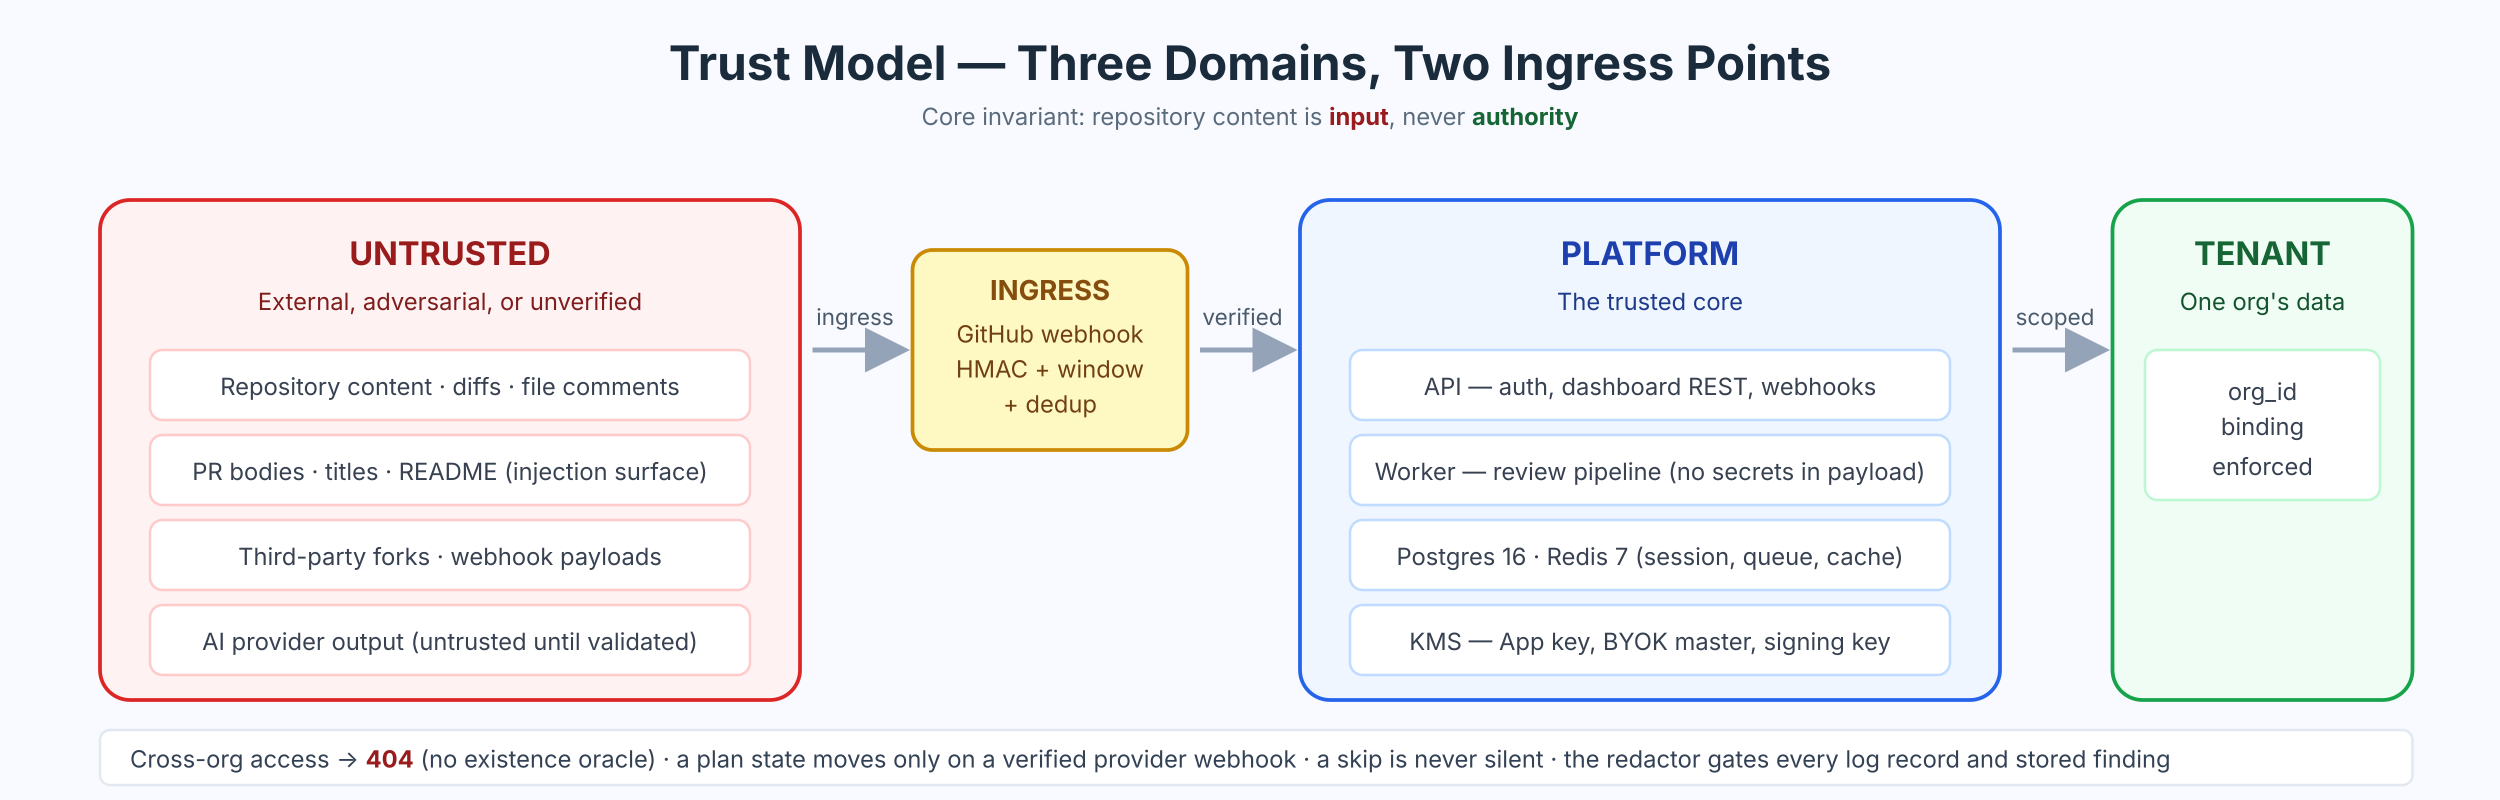
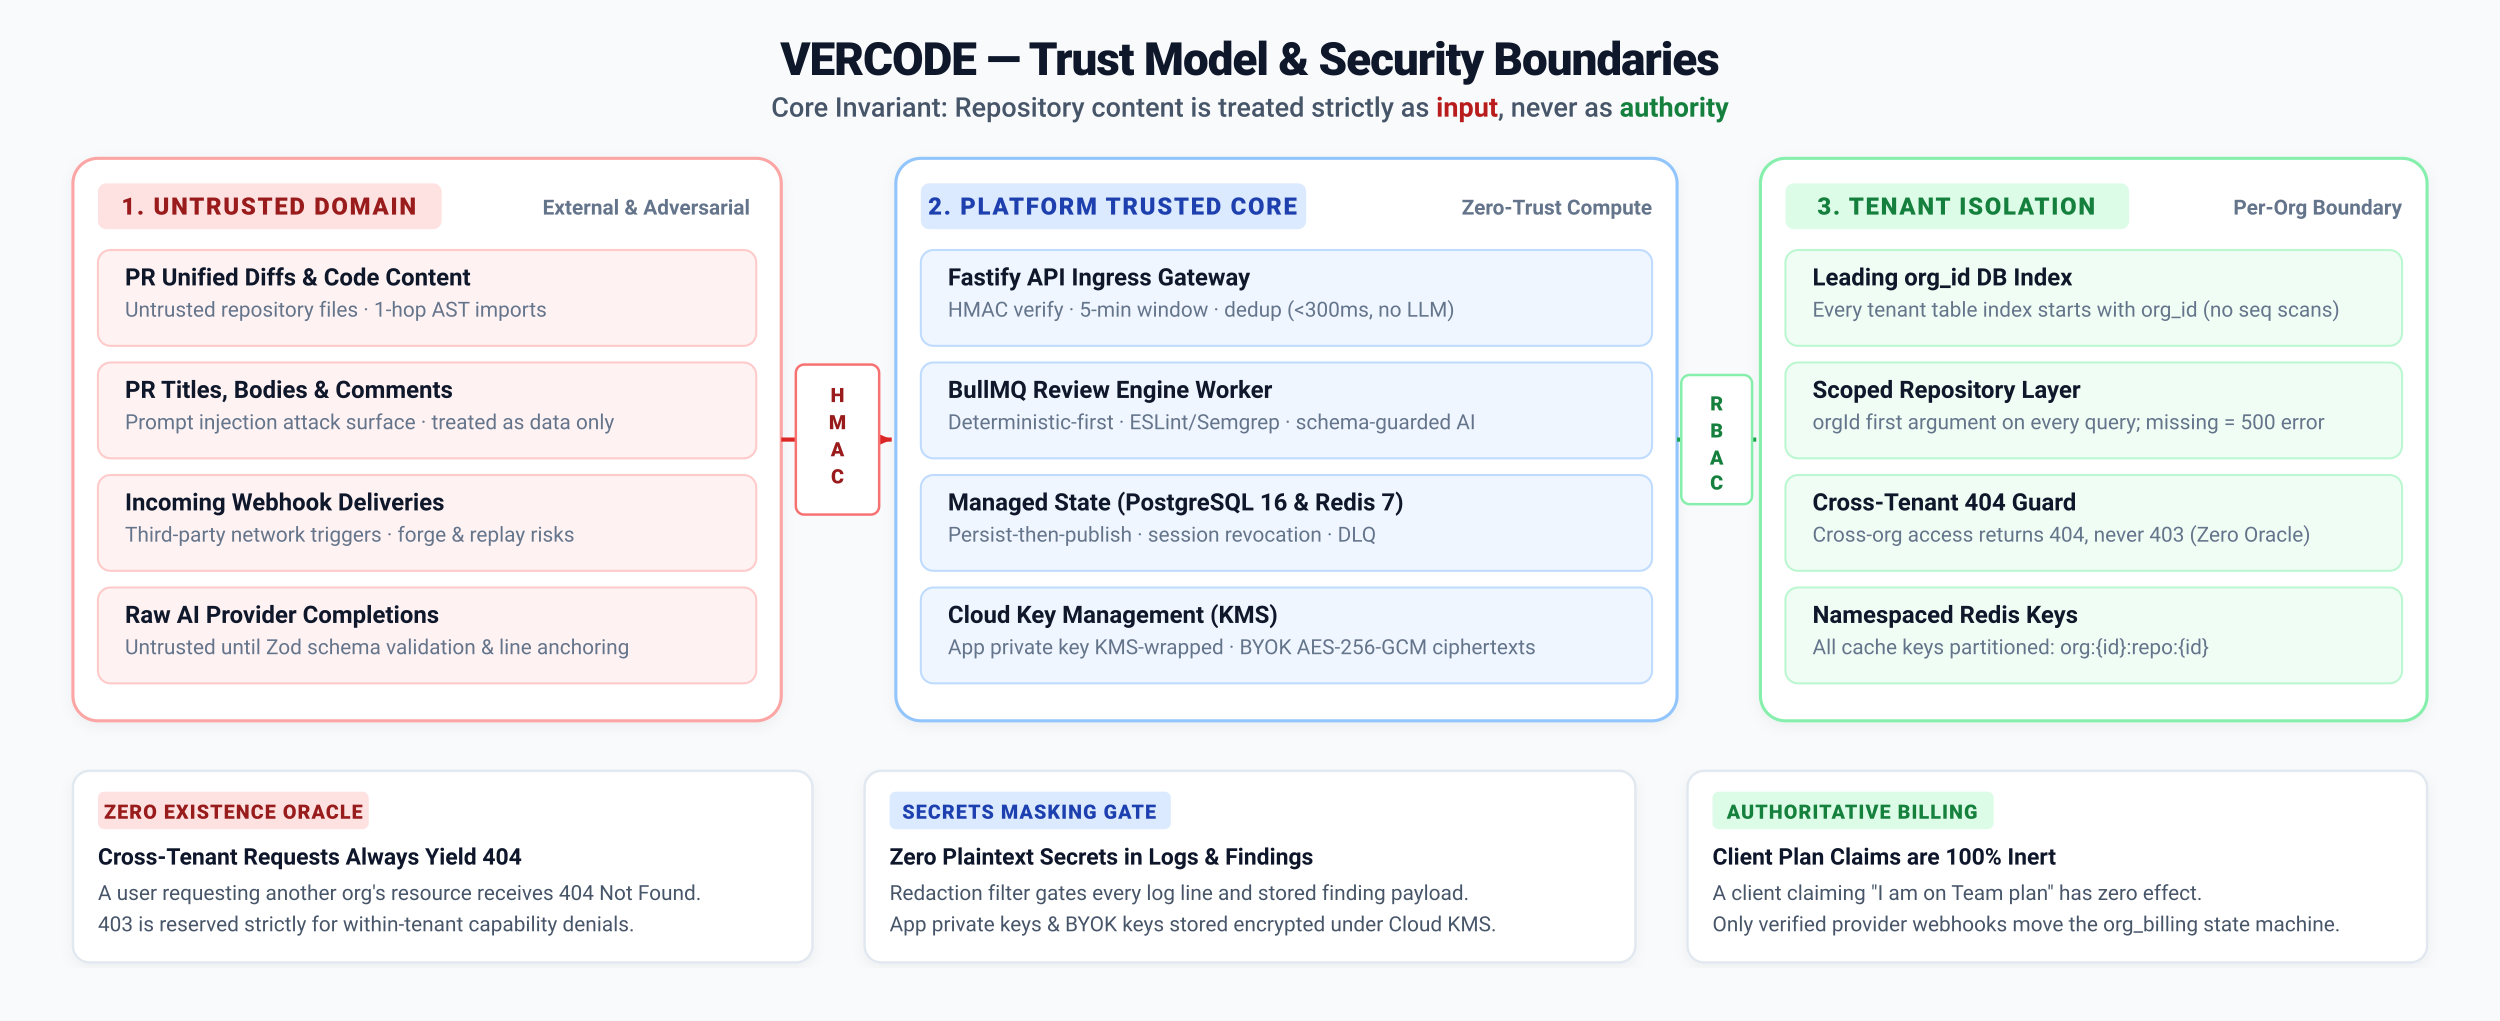
- <svg xmlns="http://www.w3.org/2000/svg" viewBox="0 0 1000 320" role="img" aria-label="VERCODE trust model">
+ <svg xmlns="http://www.w3.org/2000/svg" viewBox="0 0 1200 490" width="1200" height="490" role="img" aria-label="VERCODE trust model and boundary architecture">
  <defs>
    <style>
-       .t-title { font-family: 'SF Pro Display', 'Segoe UI', -apple-system, sans-serif; font-size: 13px; font-weight: 700; }
-       .t-sub   { font-family: 'SF Pro Text', 'Segoe UI', -apple-system, sans-serif; font-size: 9.5px; }
-       .flow    { font-family: 'SF Pro Text', 'Segoe UI', -apple-system, sans-serif; font-size: 9px; fill: #4a5a6a; }
+       .tm-title    { font-family: -apple-system, BlinkMacSystemFont, 'Segoe UI', Roboto, Helvetica, Arial, sans-serif; font-size: 22px; font-weight: 800; fill: #0f172a; letter-spacing: -0.5px; }
+       .tm-sub      { font-family: -apple-system, BlinkMacSystemFont, 'Segoe UI', Roboto, Helvetica, Arial, sans-serif; font-size: 13px; font-weight: 500; fill: #475569; }
+       .domain-head { font-family: -apple-system, BlinkMacSystemFont, 'Segoe UI', Roboto, Helvetica, Arial, sans-serif; font-size: 11.5px; font-weight: 800; letter-spacing: 0.8px; }
+       .item-title  { font-family: -apple-system, BlinkMacSystemFont, 'Segoe UI', Roboto, Helvetica, Arial, sans-serif; font-size: 11.5px; font-weight: 700; fill: #0f172a; }
+       .item-sub    { font-family: -apple-system, BlinkMacSystemFont, 'Segoe UI', Roboto, Helvetica, Arial, sans-serif; font-size: 10px; fill: #64748b; }
+       .gate-txt    { font-family: -apple-system, BlinkMacSystemFont, 'Segoe UI', Roboto, Helvetica, Arial, sans-serif; font-size: 9.5px; font-weight: 800; letter-spacing: 0.5px; }
+       .inv-h       { font-family: -apple-system, BlinkMacSystemFont, 'Segoe UI', Roboto, Helvetica, Arial, sans-serif; font-size: 11px; font-weight: 700; }
+       .inv-b       { font-family: -apple-system, BlinkMacSystemFont, 'Segoe UI', Roboto, Helvetica, Arial, sans-serif; font-size: 10px; fill: #475569; }
    </style>
-     <marker id="tA" markerWidth="9" markerHeight="9" refX="7" refY="4.5" orient="auto">
-       <path d="M0,0 L9,4.5 L0,9 Z" fill="#94a3b8" />
+     <marker id="tArrowRed" markerWidth="8" markerHeight="8" refX="7" refY="4" orient="auto">
+       <path d="M0,1 L7,4 L0,7 Z" fill="#dc2626" />
    </marker>
+     <marker id="tArrowBlue" markerWidth="8" markerHeight="8" refX="7" refY="4" orient="auto">
+       <path d="M0,1 L7,4 L0,7 Z" fill="#2563eb" />
+     </marker>
+     <marker id="tArrowGreen" markerWidth="8" markerHeight="8" refX="7" refY="4" orient="auto">
+       <path d="M0,1 L7,4 L0,7 Z" fill="#16a34a" />
+     </marker>
+     <filter id="tmShadow" x="-3%" y="-3%" width="106%" height="106%">
+       <feDropShadow dx="0" dy="2" stdDeviation="3" flood-color="#0f172a" flood-opacity="0.05" />
+     </filter>
  </defs>
-   <rect width="1000" height="320" fill="#f8faff" />
-   <text x="500" y="32" text-anchor="middle" class="t-title" fill="#1a2b3c" style="font-size:19px">Trust Model — Three Domains, Two Ingress Points</text>
-   <text x="500" y="50" text-anchor="middle" class="t-sub" fill="#5a6b7c">Core invariant: repository content is <tspan font-weight="700" fill="#991b1b">input</tspan>, never <tspan font-weight="700" fill="#166534">authority</tspan>
+   <rect width="1200" height="490" fill="#f8fafc" />
+   <text x="600" y="36" text-anchor="middle" class="tm-title">VERCODE — Trust Model &amp; Security Boundaries</text>
+   <text x="600" y="56" text-anchor="middle" class="tm-sub">Core Invariant: Repository content is treated strictly as <tspan font-weight="700" fill="#b91c1c">input</tspan>, never as <tspan font-weight="700" fill="#15803d">authority</tspan>
  </text>
-   <rect x="40" y="80" width="280" height="200" rx="12" fill="#fef2f2" stroke="#dc2626" stroke-width="1.5" />
-   <text x="180" y="106" text-anchor="middle" class="t-title" fill="#991b1b">UNTRUSTED</text>
-   <text x="180" y="124" text-anchor="middle" class="t-sub" fill="#7f1d1d">External, adversarial, or unverified</text>
-   <rect x="60" y="140" width="240" height="28" rx="5" fill="white" stroke="#fecaca" />
-   <text x="180" y="158" text-anchor="middle" class="t-sub" fill="#374151">Repository content · diffs · file comments</text>
-   <rect x="60" y="174" width="240" height="28" rx="5" fill="white" stroke="#fecaca" />
-   <text x="180" y="192" text-anchor="middle" class="t-sub" fill="#374151">PR bodies · titles · README (injection surface)</text>
-   <rect x="60" y="208" width="240" height="28" rx="5" fill="white" stroke="#fecaca" />
-   <text x="180" y="226" text-anchor="middle" class="t-sub" fill="#374151">Third-party forks · webhook payloads</text>
-   <rect x="60" y="242" width="240" height="28" rx="5" fill="white" stroke="#fecaca" />
-   <text x="180" y="260" text-anchor="middle" class="t-sub" fill="#374151">AI provider output (untrusted until validated)</text>
-   <line x1="325" y1="140" x2="360" y2="140" stroke="#94a3b8" stroke-width="2" marker-end="url(#tA)" />
-   <text x="342" y="130" text-anchor="middle" class="flow">ingress</text>
-   <rect x="365" y="100" width="110" height="80" rx="8" fill="#fef9c3" stroke="#ca8a04" stroke-width="1.5" />
-   <text x="420" y="120" text-anchor="middle" class="t-title" fill="#854d0e" style="font-size:11px">INGRESS</text>
-   <text x="420" y="137" text-anchor="middle" class="t-sub" fill="#713f12">GitHub webhook</text>
-   <text x="420" y="151" text-anchor="middle" class="t-sub" fill="#713f12">HMAC + window</text>
-   <text x="420" y="165" text-anchor="middle" class="t-sub" fill="#713f12">+ dedup</text>
-   <line x1="480" y1="140" x2="515" y2="140" stroke="#94a3b8" stroke-width="2" marker-end="url(#tA)" />
-   <text x="497" y="130" text-anchor="middle" class="flow">verified</text>
-   <rect x="520" y="80" width="280" height="200" rx="12" fill="#eff6ff" stroke="#2563eb" stroke-width="1.5" />
-   <text x="660" y="106" text-anchor="middle" class="t-title" fill="#1e40af">PLATFORM</text>
-   <text x="660" y="124" text-anchor="middle" class="t-sub" fill="#1e3a8a">The trusted core</text>
-   <rect x="540" y="140" width="240" height="28" rx="5" fill="white" stroke="#bfdbfe" />
-   <text x="660" y="158" text-anchor="middle" class="t-sub" fill="#374151">API — auth, dashboard REST, webhooks</text>
-   <rect x="540" y="174" width="240" height="28" rx="5" fill="white" stroke="#bfdbfe" />
-   <text x="660" y="192" text-anchor="middle" class="t-sub" fill="#374151">Worker — review pipeline (no secrets in payload)</text>
-   <rect x="540" y="208" width="240" height="28" rx="5" fill="white" stroke="#bfdbfe" />
-   <text x="660" y="226" text-anchor="middle" class="t-sub" fill="#374151">Postgres 16 · Redis 7 (session, queue, cache)</text>
-   <rect x="540" y="242" width="240" height="28" rx="5" fill="white" stroke="#bfdbfe" />
-   <text x="660" y="260" text-anchor="middle" class="t-sub" fill="#374151">KMS — App key, BYOK master, signing key</text>
-   <line x1="805" y1="140" x2="840" y2="140" stroke="#94a3b8" stroke-width="2" marker-end="url(#tA)" />
-   <text x="822" y="130" text-anchor="middle" class="flow">scoped</text>
-   <rect x="845" y="80" width="120" height="200" rx="12" fill="#f0fdf4" stroke="#16a34a" stroke-width="1.5" />
-   <text x="905" y="106" text-anchor="middle" class="t-title" fill="#166534">TENANT</text>
-   <text x="905" y="124" text-anchor="middle" class="t-sub" fill="#14532d">One org's data</text>
-   <rect x="858" y="140" width="94" height="60" rx="5" fill="white" stroke="#bbf7d0" />
-   <text x="905" y="160" text-anchor="middle" class="t-sub" fill="#374151">org_id</text>
-   <text x="905" y="174" text-anchor="middle" class="t-sub" fill="#374151">binding</text>
-   <text x="905" y="190" text-anchor="middle" class="t-sub" fill="#374151">enforced</text>
-   <rect x="40" y="292" width="925" height="22" rx="4" fill="white" stroke="#e2e8f0" />
-   <text x="52" y="307" class="t-sub" fill="#334155">Cross-org access → <tspan font-weight="700" fill="#991b1b">404</tspan> (no existence oracle)  ·  a plan state moves only on a verified provider webhook  ·  a skip is never silent  ·  the redactor gates every log record and stored finding</text>
+   <rect x="35" y="76" width="340" height="270" rx="12" fill="#ffffff" stroke="#fca5a5" stroke-width="1.5" filter="url(#tmShadow)" />
+   <rect x="47" y="88" width="165" height="22" rx="4" fill="#fee2e2" />
+   <text x="129" y="103" text-anchor="middle" class="domain-head" fill="#991b1b">1. UNTRUSTED DOMAIN</text>
+   <text x="360" y="103" text-anchor="end" class="item-sub" fill="#dc2626" style="font-weight:600">External &amp; Adversarial</text>
+   <rect x="47" y="120" width="316" height="46" rx="6" fill="#fef2f2" stroke="#fecaca" stroke-width="1" />
+   <text x="60" y="137" class="item-title">PR Unified Diffs &amp; Code Content</text>
+   <text x="60" y="152" class="item-sub">Untrusted repository files · 1-hop AST imports</text>
+   <rect x="47" y="174" width="316" height="46" rx="6" fill="#fef2f2" stroke="#fecaca" stroke-width="1" />
+   <text x="60" y="191" class="item-title">PR Titles, Bodies &amp; Comments</text>
+   <text x="60" y="206" class="item-sub">Prompt injection attack surface · treated as data only</text>
+   <rect x="47" y="228" width="316" height="46" rx="6" fill="#fef2f2" stroke="#fecaca" stroke-width="1" />
+   <text x="60" y="245" class="item-title">Incoming Webhook Deliveries</text>
+   <text x="60" y="260" class="item-sub">Third-party network triggers · forge &amp; replay risks</text>
+   <rect x="47" y="282" width="316" height="46" rx="6" fill="#fef2f2" stroke="#fecaca" stroke-width="1" />
+   <text x="60" y="299" class="item-title">Raw AI Provider Completions</text>
+   <text x="60" y="314" class="item-sub">Untrusted until Zod schema validation &amp; line anchoring</text>
+   <line x1="375" y1="211" x2="428" y2="211" stroke="#dc2626" stroke-width="2" marker-end="url(#tArrowRed)" />
+   <rect x="382" y="175" width="40" height="72" rx="4" fill="#ffffff" stroke="#f87171" stroke-width="1.2" />
+   <text x="402" y="193" text-anchor="middle" class="gate-txt" fill="#991b1b">H</text>
+   <text x="402" y="206" text-anchor="middle" class="gate-txt" fill="#991b1b">M</text>
+   <text x="402" y="219" text-anchor="middle" class="gate-txt" fill="#991b1b">A</text>
+   <text x="402" y="232" text-anchor="middle" class="gate-txt" fill="#991b1b">C</text>
+   <rect x="430" y="76" width="375" height="270" rx="12" fill="#ffffff" stroke="#93c5fd" stroke-width="1.5" filter="url(#tmShadow)" />
+   <rect x="442" y="88" width="185" height="22" rx="4" fill="#dbeafe" />
+   <text x="534" y="103" text-anchor="middle" class="domain-head" fill="#1e40af">2. PLATFORM TRUSTED CORE</text>
+   <text x="793" y="103" text-anchor="end" class="item-sub" fill="#2563eb" style="font-weight:600">Zero-Trust Compute</text>
+   <rect x="442" y="120" width="351" height="46" rx="6" fill="#eff6ff" stroke="#bfdbfe" stroke-width="1" />
+   <text x="455" y="137" class="item-title">Fastify API Ingress Gateway</text>
+   <text x="455" y="152" class="item-sub">HMAC verify · 5-min window · dedup (&lt;300ms, no LLM)</text>
+   <rect x="442" y="174" width="351" height="46" rx="6" fill="#eff6ff" stroke="#bfdbfe" stroke-width="1" />
+   <text x="455" y="191" class="item-title">BullMQ Review Engine Worker</text>
+   <text x="455" y="206" class="item-sub">Deterministic-first · ESLint/Semgrep · schema-guarded AI</text>
+   <rect x="442" y="228" width="351" height="46" rx="6" fill="#eff6ff" stroke="#bfdbfe" stroke-width="1" />
+   <text x="455" y="245" class="item-title">Managed State (PostgreSQL 16 &amp; Redis 7)</text>
+   <text x="455" y="260" class="item-sub">Persist-then-publish · session revocation · DLQ</text>
+   <rect x="442" y="282" width="351" height="46" rx="6" fill="#eff6ff" stroke="#bfdbfe" stroke-width="1" />
+   <text x="455" y="299" class="item-title">Cloud Key Management (KMS)</text>
+   <text x="455" y="314" class="item-sub">App private key KMS-wrapped · BYOK AES-256-GCM ciphertexts</text>
+   <line x1="805" y1="211" x2="843" y2="211" stroke="#16a34a" stroke-width="2" marker-end="url(#tArrowGreen)" />
+   <rect x="807" y="180" width="34" height="62" rx="4" fill="#ffffff" stroke="#86efac" stroke-width="1.2" />
+   <text x="824" y="197" text-anchor="middle" class="gate-txt" fill="#15803d">R</text>
+   <text x="824" y="210" text-anchor="middle" class="gate-txt" fill="#15803d">B</text>
+   <text x="824" y="223" text-anchor="middle" class="gate-txt" fill="#15803d">A</text>
+   <text x="824" y="235" text-anchor="middle" class="gate-txt" fill="#15803d">C</text>
+   <rect x="845" y="76" width="320" height="270" rx="12" fill="#ffffff" stroke="#86efac" stroke-width="1.5" filter="url(#tmShadow)" />
+   <rect x="857" y="88" width="165" height="22" rx="4" fill="#dcfce7" />
+   <text x="939" y="103" text-anchor="middle" class="domain-head" fill="#15803d">3. TENANT ISOLATION</text>
+   <text x="1153" y="103" text-anchor="end" class="item-sub" fill="#16a34a" style="font-weight:600">Per-Org Boundary</text>
+   <rect x="857" y="120" width="296" height="46" rx="6" fill="#f0fdf4" stroke="#bbf7d0" stroke-width="1" />
+   <text x="870" y="137" class="item-title">Leading org_id DB Index</text>
+   <text x="870" y="152" class="item-sub">Every tenant table index starts with org_id (no seq scans)</text>
+   <rect x="857" y="174" width="296" height="46" rx="6" fill="#f0fdf4" stroke="#bbf7d0" stroke-width="1" />
+   <text x="870" y="191" class="item-title">Scoped Repository Layer</text>
+   <text x="870" y="206" class="item-sub">orgId first argument on every query; missing = 500 error</text>
+   <rect x="857" y="228" width="296" height="46" rx="6" fill="#f0fdf4" stroke="#bbf7d0" stroke-width="1" />
+   <text x="870" y="245" class="item-title">Cross-Tenant 404 Guard</text>
+   <text x="870" y="260" class="item-sub">Cross-org access returns 404, never 403 (Zero Oracle)</text>
+   <rect x="857" y="282" width="296" height="46" rx="6" fill="#f0fdf4" stroke="#bbf7d0" stroke-width="1" />
+   <text x="870" y="299" class="item-title">Namespaced Redis Keys</text>
+   <text x="870" y="314" class="item-sub">All cache keys partitioned: org:{id}:repo:{id}</text>
+   <g filter="url(#tmShadow)">
+     <rect x="35" y="370" width="355" height="92" rx="8" fill="#ffffff" stroke="#e2e8f0" stroke-width="1.2" />
+     <rect x="47" y="380" width="130" height="18" rx="3" fill="#fee2e2" />
+     <text x="112" y="393" text-anchor="middle" class="gate-txt" fill="#991b1b">ZERO EXISTENCE ORACLE</text>
+     <text x="47" y="415" class="inv-h" fill="#0f172a">Cross-Tenant Requests Always Yield 404</text>
+     <text x="47" y="432" class="inv-b">A user requesting another org's resource receives 404 Not Found.</text>
+     <text x="47" y="447" class="inv-b">403 is reserved strictly for within-tenant capability denials.</text>
+   </g>
+   <g filter="url(#tmShadow)">
+     <rect x="415" y="370" width="370" height="92" rx="8" fill="#ffffff" stroke="#e2e8f0" stroke-width="1.2" />
+     <rect x="427" y="380" width="135" height="18" rx="3" fill="#dbeafe" />
+     <text x="494" y="393" text-anchor="middle" class="gate-txt" fill="#1e40af">SECRETS MASKING GATE</text>
+     <text x="427" y="415" class="inv-h" fill="#0f172a">Zero Plaintext Secrets in Logs &amp; Findings</text>
+     <text x="427" y="432" class="inv-b">Redaction filter gates every log line and stored finding payload.</text>
+     <text x="427" y="447" class="inv-b">App private keys &amp; BYOK keys stored encrypted under Cloud KMS.</text>
+   </g>
+   <g filter="url(#tmShadow)">
+     <rect x="810" y="370" width="355" height="92" rx="8" fill="#ffffff" stroke="#e2e8f0" stroke-width="1.2" />
+     <rect x="822" y="380" width="135" height="18" rx="3" fill="#dcfce7" />
+     <text x="889" y="393" text-anchor="middle" class="gate-txt" fill="#15803d">AUTHORITATIVE BILLING</text>
+     <text x="822" y="415" class="inv-h" fill="#0f172a">Client Plan Claims are 100% Inert</text>
+     <text x="822" y="432" class="inv-b">A client claiming "I am on Team plan" has zero effect.</text>
+     <text x="822" y="447" class="inv-b">Only verified provider webhooks move the org_billing state machine.</text>
+   </g>
</svg>
